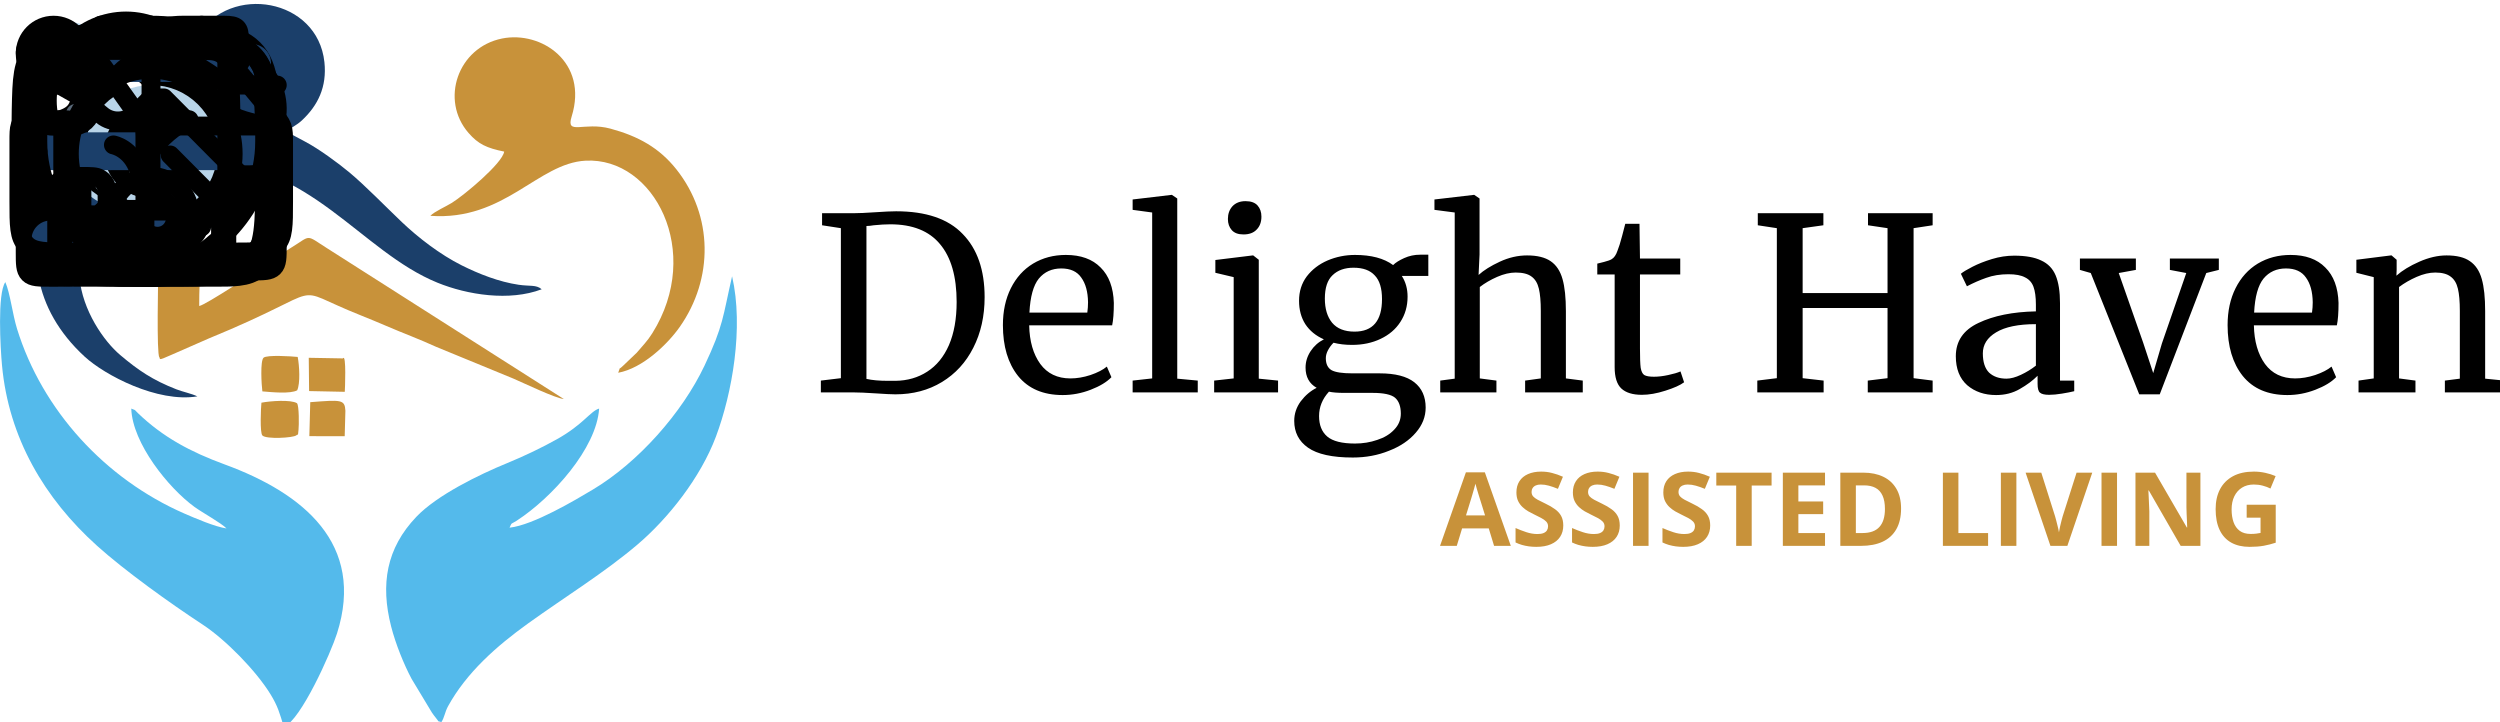
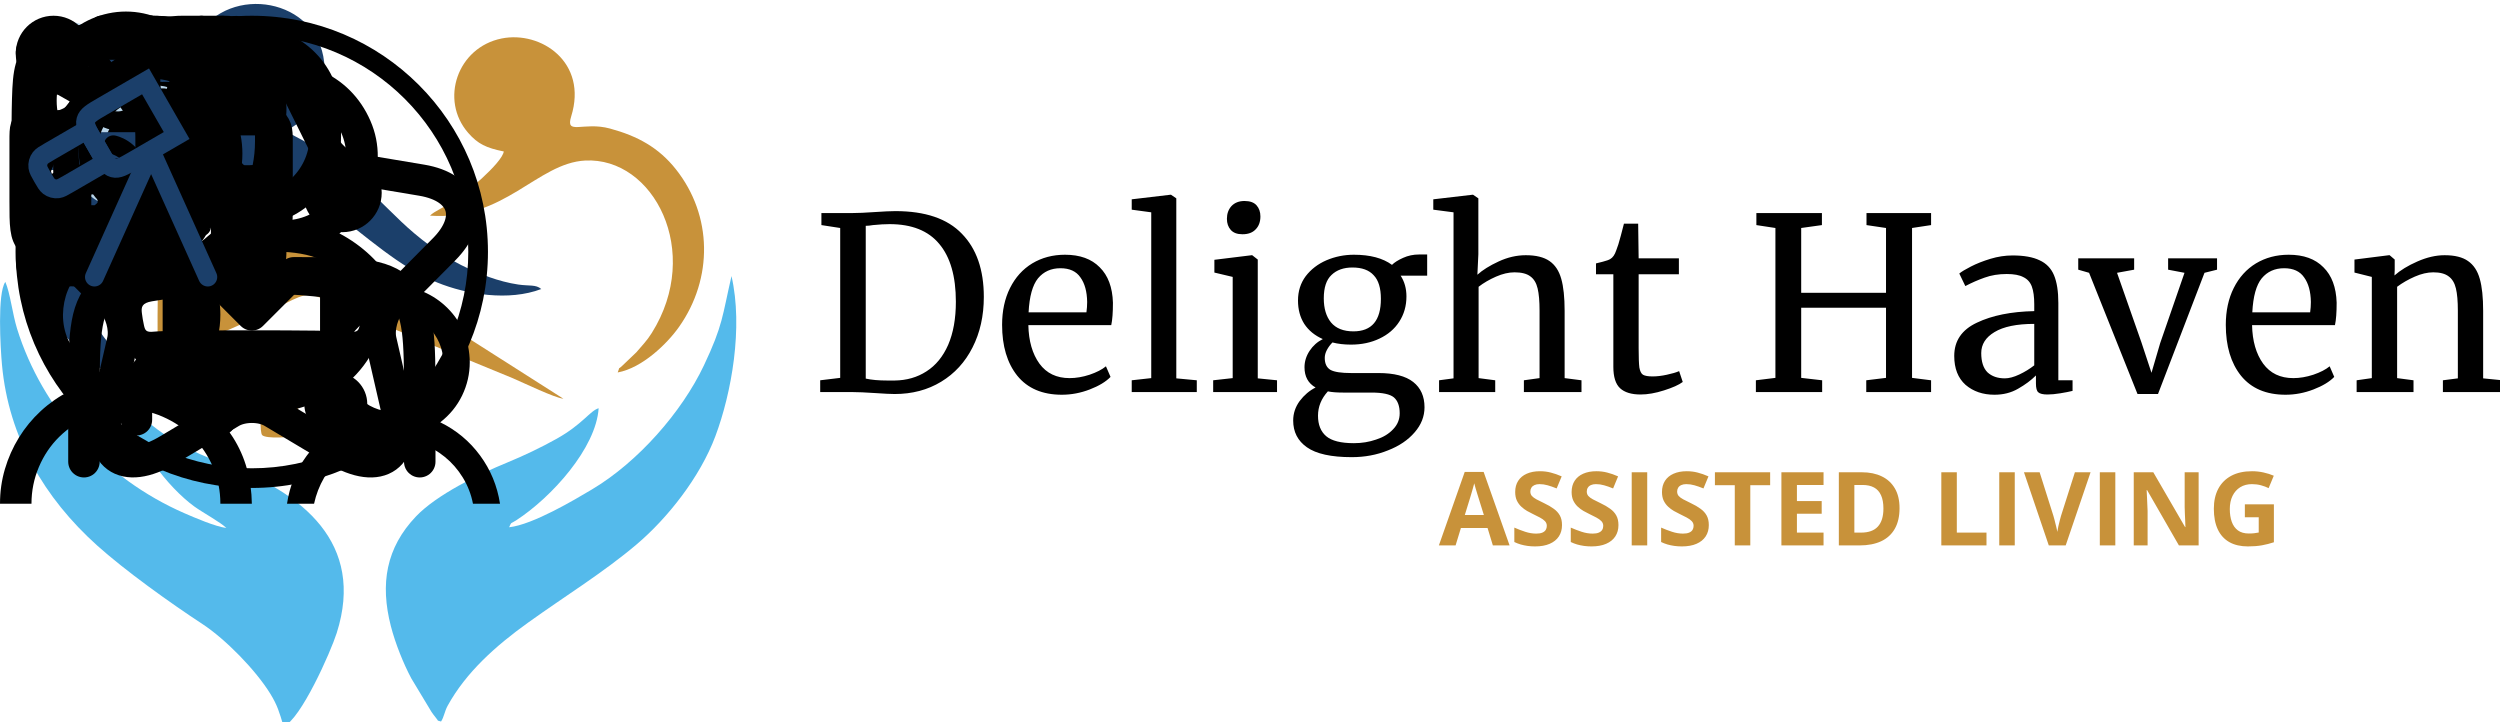
<svg xmlns="http://www.w3.org/2000/svg">
  <svg id="logo-full" width="202" height="58" viewBox="0 0 202 58" fill="none">
    <path d="M66.722 18.105L65.23 17.875V16.918H67.737C68.132 16.918 68.7 16.893 69.44 16.842C70.18 16.791 70.735 16.765 71.105 16.765C73.478 16.765 75.238 17.365 76.386 18.564C77.547 19.751 78.128 21.422 78.128 23.578C78.128 25.083 77.828 26.423 77.228 27.597C76.641 28.758 75.812 29.663 74.74 30.314C73.669 30.965 72.438 31.29 71.047 31.29C70.741 31.29 70.218 31.264 69.478 31.213C68.713 31.162 68.138 31.137 67.756 31.137H65.134V30.199L66.722 30.008V18.105ZM68.751 30.065C69.197 30.167 69.771 30.218 70.473 30.218H71.047C72.004 30.206 72.846 29.963 73.573 29.491C74.313 29.019 74.887 28.317 75.296 27.386C75.704 26.442 75.908 25.3 75.908 23.961C75.908 21.945 75.468 20.414 74.587 19.368C73.72 18.322 72.406 17.799 70.645 17.799C70.275 17.799 69.835 17.824 69.325 17.875C69.108 17.913 68.917 17.933 68.751 17.933V30.065ZM84.324 31.347C82.781 31.347 81.601 30.843 80.784 29.836C79.98 28.828 79.579 27.482 79.579 25.798C79.579 24.688 79.789 23.712 80.21 22.87C80.631 22.028 81.218 21.377 81.971 20.918C82.736 20.459 83.603 20.229 84.573 20.229C85.76 20.229 86.678 20.561 87.329 21.224C87.992 21.875 88.343 22.812 88.381 24.037C88.381 24.815 88.337 25.409 88.247 25.817H81.664C81.69 27.08 81.983 28.101 82.545 28.879C83.106 29.644 83.903 30.027 84.937 30.027C85.447 30.027 85.977 29.938 86.525 29.759C87.086 29.568 87.52 29.344 87.826 29.089L88.19 29.931C87.82 30.314 87.271 30.646 86.544 30.926C85.817 31.207 85.077 31.347 84.324 31.347ZM86.276 24.803C86.314 24.535 86.334 24.26 86.334 23.98C86.321 23.151 86.142 22.5 85.798 22.028C85.466 21.543 84.937 21.301 84.21 21.301C83.47 21.301 82.876 21.569 82.43 22.104C81.996 22.64 81.747 23.54 81.683 24.803H86.276ZM91.423 16.861L89.873 16.651V15.828L92.954 15.464H92.992L93.413 15.751V30.046L95.04 30.199V31.137H89.873V30.199L91.423 30.027V16.861ZM98.657 18.602C98.249 18.602 97.942 18.488 97.738 18.258C97.534 18.028 97.432 17.735 97.432 17.378C97.432 16.969 97.553 16.631 97.796 16.363C98.051 16.096 98.395 15.961 98.829 15.961C99.263 15.961 99.582 16.076 99.786 16.306C99.99 16.536 100.092 16.829 100.092 17.186C100.092 17.62 99.964 17.965 99.709 18.22C99.467 18.475 99.122 18.602 98.676 18.602H98.657ZM97.891 21.99L96.437 21.645V20.631L99.403 20.267H99.441L99.882 20.612V30.046L101.412 30.199V31.137H96.341V30.199L97.891 30.027V21.99ZM107.345 36.304C105.712 36.304 104.525 36.042 103.785 35.519C103.058 35.009 102.695 34.301 102.695 33.395C102.695 32.834 102.867 32.317 103.211 31.845C103.569 31.373 103.99 31.016 104.474 30.773C103.888 30.442 103.594 29.906 103.594 29.166C103.594 28.706 103.728 28.273 103.996 27.864C104.264 27.456 104.615 27.144 105.048 26.927C104.411 26.646 103.919 26.244 103.575 25.721C103.243 25.198 103.077 24.579 103.077 23.865C103.077 23.125 103.282 22.481 103.69 21.932C104.111 21.384 104.659 20.963 105.336 20.669C106.024 20.376 106.752 20.229 107.517 20.229C108.806 20.229 109.813 20.497 110.541 21.033C110.732 20.841 111.025 20.656 111.421 20.478C111.816 20.299 112.237 20.21 112.684 20.21H113.335V21.894H111.23C111.536 22.366 111.689 22.915 111.689 23.54C111.689 24.292 111.498 24.962 111.115 25.549C110.745 26.123 110.222 26.57 109.546 26.889C108.882 27.207 108.129 27.367 107.287 27.367C106.739 27.367 106.248 27.309 105.814 27.195C105.635 27.373 105.489 27.571 105.374 27.788C105.259 28.005 105.202 28.215 105.202 28.419C105.202 28.879 105.355 29.198 105.661 29.376C105.967 29.542 106.516 29.625 107.307 29.625H109.469C110.707 29.625 111.625 29.861 112.225 30.333C112.824 30.805 113.124 31.475 113.124 32.342C113.124 33.07 112.863 33.733 112.34 34.333C111.816 34.945 111.108 35.423 110.215 35.768C109.335 36.125 108.378 36.304 107.345 36.304ZM107.479 26.314C108.933 26.314 109.66 25.453 109.66 23.731C109.66 22.876 109.469 22.251 109.086 21.856C108.716 21.447 108.155 21.243 107.402 21.243C106.701 21.243 106.146 21.441 105.737 21.837C105.329 22.219 105.125 22.838 105.125 23.693C105.125 24.497 105.316 25.134 105.699 25.606C106.095 26.078 106.688 26.314 107.479 26.314ZM107.517 35.194C108.142 35.194 108.729 35.098 109.278 34.907C109.839 34.728 110.292 34.454 110.636 34.084C110.981 33.727 111.153 33.306 111.153 32.821C111.153 32.247 111 31.826 110.694 31.558C110.388 31.303 109.794 31.175 108.914 31.175H106.656C106.146 31.175 105.744 31.143 105.45 31.079C104.927 31.654 104.666 32.298 104.666 33.012C104.666 33.727 104.883 34.269 105.316 34.639C105.75 35.009 106.484 35.194 107.517 35.194ZM115.429 16.861L113.821 16.651V15.828L116.94 15.464H116.979L117.4 15.751V20.191L117.323 21.817C117.731 21.447 118.293 21.096 119.007 20.765C119.722 20.433 120.442 20.267 121.17 20.267C121.973 20.267 122.598 20.42 123.045 20.727C123.491 21.033 123.804 21.505 123.983 22.143C124.161 22.768 124.251 23.616 124.251 24.688V30.027L125.59 30.199V31.137H121.016V30.199L122.26 30.027V24.669C122.26 23.916 122.209 23.329 122.107 22.908C122.005 22.474 121.814 22.155 121.533 21.951C121.252 21.734 120.831 21.626 120.27 21.626C119.811 21.626 119.32 21.741 118.797 21.97C118.274 22.2 117.814 22.468 117.419 22.774V30.027L118.739 30.199V31.137H114.28V30.199L115.429 30.046V16.861ZM130.282 31.328C129.555 31.328 129.013 31.162 128.655 30.831C128.298 30.499 128.12 29.931 128.12 29.128V21.779H126.742V20.918C126.806 20.905 126.984 20.86 127.278 20.784C127.571 20.707 127.769 20.637 127.871 20.573C128.075 20.459 128.234 20.229 128.349 19.884C128.451 19.642 128.572 19.253 128.713 18.717C128.853 18.181 128.936 17.862 128.962 17.76H130.091L130.129 20.516H133.325V21.779H130.129V27.654C130.129 28.381 130.148 28.892 130.186 29.185C130.237 29.478 130.333 29.67 130.473 29.759C130.626 29.848 130.882 29.893 131.239 29.893C131.583 29.893 131.96 29.848 132.368 29.759C132.789 29.67 133.114 29.574 133.344 29.472L133.631 30.333C133.325 30.563 132.827 30.786 132.138 31.003C131.462 31.22 130.843 31.328 130.282 31.328ZM140.99 18.105L139.478 17.875V16.918H144.683V17.875L143.037 18.105V23.253H149.773V18.105L148.223 17.875V16.918H153.352V17.875L151.84 18.105V30.008L153.352 30.199V31.137H148.204V30.199L149.773 30.008V24.439H143.037V30.008L144.702 30.199V31.137H139.439V30.199L140.99 30.008V18.105ZM155.191 28.266C155.191 27.067 155.791 26.187 156.99 25.625C158.189 25.051 159.707 24.745 161.545 24.707V24.171C161.545 23.572 161.481 23.099 161.353 22.755C161.226 22.411 161.002 22.162 160.683 22.009C160.377 21.843 159.937 21.76 159.363 21.76C158.712 21.76 158.126 21.856 157.602 22.047C157.092 22.226 156.582 22.449 156.072 22.717L155.593 21.722C155.759 21.581 156.065 21.396 156.512 21.167C156.958 20.937 157.475 20.733 158.062 20.554C158.649 20.376 159.235 20.286 159.822 20.286C160.728 20.286 161.443 20.414 161.966 20.669C162.501 20.912 162.884 21.307 163.114 21.856C163.343 22.404 163.458 23.138 163.458 24.056V30.199H164.587V31.041C164.332 31.105 164.007 31.169 163.611 31.233C163.229 31.296 162.891 31.328 162.597 31.328C162.24 31.328 161.997 31.271 161.87 31.156C161.742 31.054 161.679 30.818 161.679 30.448V29.816C161.296 30.199 160.824 30.55 160.262 30.869C159.714 31.188 159.089 31.347 158.387 31.347C157.468 31.347 156.703 31.086 156.091 30.563C155.491 30.027 155.191 29.262 155.191 28.266ZM159.21 30.046C159.542 30.046 159.924 29.944 160.358 29.74C160.792 29.536 161.187 29.293 161.545 29.013V25.721C160.154 25.721 159.101 25.938 158.387 26.372C157.685 26.793 157.335 27.348 157.335 28.037C157.335 28.726 157.5 29.236 157.832 29.568C158.177 29.887 158.636 30.046 159.21 30.046ZM165.038 20.516H169.478V21.416L168.119 21.664L170.052 27.176L170.855 29.606L171.544 27.252L173.477 21.664L172.176 21.416V20.516H176.061V21.416L175.065 21.664L171.372 31.29H169.745L165.899 21.664L165.038 21.416V20.516ZM181.502 31.347C179.959 31.347 178.778 30.843 177.962 29.836C177.158 28.828 176.756 27.482 176.756 25.798C176.756 24.688 176.967 23.712 177.388 22.87C177.809 22.028 178.396 21.377 179.148 20.918C179.914 20.459 180.781 20.229 181.751 20.229C182.937 20.229 183.856 20.561 184.507 21.224C185.17 21.875 185.521 22.812 185.559 24.037C185.559 24.815 185.515 25.409 185.425 25.817H178.842C178.868 27.08 179.161 28.101 179.723 28.879C180.284 29.644 181.081 30.027 182.115 30.027C182.625 30.027 183.154 29.938 183.703 29.759C184.264 29.568 184.698 29.344 185.004 29.089L185.368 29.931C184.998 30.314 184.449 30.646 183.722 30.926C182.995 31.207 182.255 31.347 181.502 31.347ZM183.454 24.803C183.492 24.535 183.512 24.26 183.512 23.98C183.499 23.151 183.32 22.5 182.976 22.028C182.644 21.543 182.115 21.301 181.387 21.301C180.647 21.301 180.054 21.569 179.608 22.104C179.174 22.64 178.925 23.54 178.861 24.803H183.454ZM188.352 21.99L186.974 21.645V20.612L189.711 20.267H189.768L190.17 20.612V21.416L190.151 21.875C190.61 21.466 191.216 21.096 191.969 20.765C192.722 20.433 193.442 20.267 194.131 20.267C194.935 20.267 195.554 20.42 195.988 20.727C196.434 21.033 196.747 21.505 196.925 22.143C197.104 22.768 197.193 23.616 197.193 24.688V30.046L198.533 30.18V31.137H193.997V30.199L195.184 30.046V24.669C195.184 23.916 195.133 23.329 195.031 22.908C194.929 22.474 194.737 22.155 194.457 21.951C194.176 21.734 193.768 21.626 193.232 21.626C192.773 21.626 192.281 21.741 191.758 21.97C191.235 22.2 190.77 22.468 190.361 22.774V30.027L191.663 30.199V31.137H187.146V30.199L188.352 30.027V21.99Z" fill="currentColor" />
    <path d="M118.552 43.313L118.131 41.93H116.014L115.592 43.313H114.265L116.316 37.48H117.821L119.88 43.313H118.552ZM117.837 40.897L117.416 39.546C117.39 39.456 117.354 39.341 117.309 39.201C117.266 39.058 117.223 38.913 117.178 38.768C117.135 38.619 117.101 38.491 117.074 38.382C117.048 38.491 117.011 38.626 116.963 38.788C116.918 38.946 116.874 39.097 116.832 39.24C116.79 39.383 116.759 39.485 116.741 39.546L116.324 40.897H117.837ZM124.043 41.7C124.043 42.044 123.96 42.343 123.793 42.598C123.626 42.852 123.383 43.048 123.062 43.186C122.744 43.324 122.358 43.392 121.902 43.392C121.701 43.392 121.503 43.379 121.31 43.353C121.119 43.326 120.935 43.288 120.758 43.237C120.583 43.184 120.416 43.12 120.257 43.043V41.898C120.532 42.02 120.819 42.13 121.115 42.228C121.412 42.326 121.706 42.375 121.997 42.375C122.199 42.375 122.36 42.349 122.482 42.296C122.607 42.243 122.697 42.17 122.752 42.077C122.808 41.985 122.836 41.879 122.836 41.76C122.836 41.614 122.787 41.489 122.689 41.386C122.591 41.283 122.456 41.186 122.283 41.096C122.114 41.006 121.922 40.909 121.707 40.806C121.572 40.742 121.425 40.666 121.266 40.575C121.107 40.483 120.956 40.37 120.813 40.238C120.67 40.105 120.552 39.945 120.46 39.757C120.37 39.566 120.325 39.338 120.325 39.074C120.325 38.727 120.404 38.43 120.563 38.184C120.722 37.937 120.948 37.749 121.242 37.619C121.539 37.487 121.889 37.421 122.291 37.421C122.593 37.421 122.881 37.456 123.153 37.528C123.429 37.597 123.716 37.697 124.016 37.83L123.618 38.788C123.351 38.679 123.111 38.595 122.899 38.537C122.687 38.476 122.471 38.446 122.252 38.446C122.098 38.446 121.967 38.471 121.858 38.521C121.75 38.569 121.668 38.638 121.612 38.728C121.556 38.815 121.528 38.917 121.528 39.034C121.528 39.172 121.568 39.288 121.648 39.383C121.73 39.476 121.852 39.566 122.013 39.654C122.177 39.741 122.381 39.843 122.625 39.96C122.922 40.1 123.175 40.247 123.384 40.401C123.596 40.552 123.759 40.73 123.873 40.937C123.987 41.141 124.043 41.395 124.043 41.7ZM128.525 41.7C128.525 42.044 128.442 42.343 128.275 42.598C128.108 42.852 127.864 43.048 127.544 43.186C127.226 43.324 126.839 43.392 126.384 43.392C126.182 43.392 125.985 43.379 125.792 43.353C125.601 43.326 125.417 43.288 125.239 43.237C125.065 43.184 124.898 43.12 124.739 43.043V41.898C125.014 42.02 125.3 42.13 125.597 42.228C125.894 42.326 126.188 42.375 126.479 42.375C126.68 42.375 126.842 42.349 126.964 42.296C127.088 42.243 127.178 42.17 127.234 42.077C127.29 41.985 127.317 41.879 127.317 41.76C127.317 41.614 127.268 41.489 127.17 41.386C127.072 41.283 126.937 41.186 126.765 41.096C126.596 41.006 126.404 40.909 126.189 40.806C126.054 40.742 125.907 40.666 125.748 40.575C125.589 40.483 125.438 40.37 125.295 40.238C125.152 40.105 125.034 39.945 124.941 39.757C124.851 39.566 124.806 39.338 124.806 39.074C124.806 38.727 124.886 38.43 125.045 38.184C125.204 37.937 125.43 37.749 125.724 37.619C126.021 37.487 126.37 37.421 126.773 37.421C127.075 37.421 127.362 37.456 127.635 37.528C127.911 37.597 128.198 37.697 128.497 37.83L128.1 38.788C127.833 38.679 127.593 38.595 127.381 38.537C127.169 38.476 126.953 38.446 126.733 38.446C126.58 38.446 126.449 38.471 126.34 38.521C126.231 38.569 126.149 38.638 126.094 38.728C126.038 38.815 126.01 38.917 126.01 39.034C126.01 39.172 126.05 39.288 126.129 39.383C126.212 39.476 126.333 39.566 126.495 39.654C126.659 39.741 126.863 39.843 127.107 39.96C127.404 40.1 127.656 40.247 127.866 40.401C128.078 40.552 128.241 40.73 128.354 40.937C128.468 41.141 128.525 41.395 128.525 41.7ZM129.578 43.313V37.504H130.81V43.313H129.578ZM135.701 41.7C135.701 42.044 135.618 42.343 135.451 42.598C135.284 42.852 135.04 43.048 134.72 43.186C134.402 43.324 134.015 43.392 133.559 43.392C133.358 43.392 133.161 43.379 132.967 43.353C132.777 43.326 132.593 43.288 132.415 43.237C132.24 43.184 132.073 43.12 131.914 43.043V41.898C132.19 42.02 132.476 42.13 132.773 42.228C133.069 42.326 133.363 42.375 133.655 42.375C133.856 42.375 134.018 42.349 134.139 42.296C134.264 42.243 134.354 42.17 134.41 42.077C134.465 41.985 134.493 41.879 134.493 41.76C134.493 41.614 134.444 41.489 134.346 41.386C134.248 41.283 134.113 41.186 133.941 41.096C133.771 41.006 133.579 40.909 133.365 40.806C133.23 40.742 133.083 40.666 132.924 40.575C132.765 40.483 132.614 40.37 132.471 40.238C132.328 40.105 132.21 39.945 132.117 39.757C132.027 39.566 131.982 39.338 131.982 39.074C131.982 38.727 132.061 38.43 132.22 38.184C132.379 37.937 132.606 37.749 132.9 37.619C133.196 37.487 133.546 37.421 133.949 37.421C134.251 37.421 134.538 37.456 134.811 37.528C135.086 37.597 135.374 37.697 135.673 37.83L135.276 38.788C135.008 38.679 134.769 38.595 134.557 38.537C134.345 38.476 134.129 38.446 133.909 38.446C133.755 38.446 133.624 38.471 133.516 38.521C133.407 38.569 133.325 38.638 133.269 38.728C133.214 38.815 133.186 38.917 133.186 39.034C133.186 39.172 133.226 39.288 133.305 39.383C133.387 39.476 133.509 39.566 133.671 39.654C133.835 39.741 134.039 39.843 134.282 39.96C134.579 40.1 134.832 40.247 135.041 40.401C135.253 40.552 135.416 40.73 135.53 40.937C135.644 41.141 135.701 41.395 135.701 41.7ZM138.995 43.313H137.763V38.529H136.186V37.504H140.572V38.529H138.995V43.313ZM144.812 43.313H141.466V37.504H144.812V38.513H142.698V39.789H144.665V40.798H142.698V42.296H144.812V43.313ZM150.847 40.353C150.847 41.007 150.721 41.554 150.469 41.994C150.22 42.431 149.859 42.761 149.385 42.983C148.911 43.203 148.34 43.313 147.672 43.313H146.027V37.504H147.851C148.46 37.504 148.989 37.613 149.436 37.83C149.884 38.044 150.231 38.364 150.477 38.788C150.724 39.209 150.847 39.73 150.847 40.353ZM149.567 40.385C149.567 39.956 149.504 39.603 149.377 39.328C149.252 39.05 149.067 38.844 148.821 38.712C148.577 38.58 148.275 38.513 147.915 38.513H147.259V42.296H147.787C148.389 42.296 148.835 42.136 149.126 41.815C149.42 41.495 149.567 41.018 149.567 40.385ZM154.165 43.313V37.504H155.396V42.296H157.752V43.313H154.165ZM158.766 43.313V37.504H159.997V43.313H158.766ZM166.017 37.504L164.042 43.313H162.699L160.728 37.504H161.972L163.065 40.961C163.083 41.019 163.114 41.129 163.156 41.291C163.198 41.45 163.241 41.619 163.283 41.799C163.328 41.977 163.359 42.124 163.374 42.24C163.39 42.124 163.418 41.977 163.458 41.799C163.5 41.622 163.541 41.453 163.581 41.295C163.623 41.133 163.654 41.022 163.672 40.961L164.773 37.504H166.017ZM166.752 43.313V37.504H167.983V43.313H166.752ZM174.599 43.313H173.033L170.506 38.919H170.471C170.481 39.101 170.491 39.285 170.498 39.471C170.506 39.656 170.514 39.842 170.522 40.027C170.53 40.21 170.538 40.394 170.546 40.579V43.313H169.446V37.504H170.999L173.522 41.855H173.55C173.545 41.675 173.538 41.496 173.53 41.318C173.522 41.141 173.514 40.964 173.506 40.786C173.501 40.608 173.496 40.431 173.49 40.254V37.504H174.599V43.313ZM178.27 40.051H180.575V43.063C180.27 43.163 179.953 43.244 179.625 43.305C179.297 43.363 178.924 43.392 178.508 43.392C177.931 43.392 177.441 43.279 177.038 43.051C176.636 42.823 176.33 42.487 176.121 42.042C175.911 41.597 175.807 41.05 175.807 40.401C175.807 39.791 175.923 39.264 176.156 38.819C176.392 38.374 176.735 38.03 177.185 37.786C177.638 37.542 178.191 37.421 178.842 37.421C179.149 37.421 179.453 37.454 179.752 37.52C180.051 37.586 180.323 37.672 180.567 37.778L180.157 38.764C179.98 38.674 179.777 38.598 179.549 38.537C179.322 38.476 179.083 38.446 178.834 38.446C178.477 38.446 178.165 38.528 177.901 38.692C177.638 38.856 177.434 39.087 177.289 39.383C177.146 39.678 177.074 40.025 177.074 40.425C177.074 40.803 177.126 41.14 177.229 41.434C177.332 41.725 177.495 41.954 177.718 42.121C177.94 42.285 178.23 42.367 178.588 42.367C178.763 42.367 178.91 42.359 179.029 42.343C179.151 42.325 179.265 42.306 179.371 42.288V41.076H178.27V40.051Z" fill="#C8923A" />
    <path fill-rule="evenodd" clip-rule="evenodd" d="M22.521 57.688C23.886 57.126 26.26 51.778 26.74 50.266C29.004 43.15 24.052 39.133 17.829 36.852C15.102 35.852 12.92 34.682 10.941 32.778C10.568 32.418 10.866 32.617 10.416 32.421C10.505 35.175 13.379 38.731 15.427 40.219C16.099 40.706 17.535 41.481 17.975 41.931C17.075 41.805 15.479 41.12 14.623 40.746C8.329 37.994 3.352 32.544 1.355 26.101C0.989 24.919 0.806 23.263 0.423 22.386C-0.219 23.295 0.033 27.635 0.159 28.988C0.688 34.745 3.532 39.557 7.7 43.306C9.906 45.29 13.456 47.839 16.078 49.558C17.905 50.757 20.313 53.213 21.472 55.102C22.018 55.992 22.188 56.554 22.521 57.688V57.688Z" fill="#54BAEB" />
    <path fill-rule="evenodd" clip-rule="evenodd" d="M40.432 41.87C40.631 41.413 40.541 41.614 40.994 41.319C43.807 39.493 47.338 35.581 47.54 32.419C46.849 32.621 46.282 33.682 44.203 34.845C43.012 35.512 41.623 36.18 40.266 36.737C37.979 37.674 34.675 39.292 33.04 41.005C30.653 43.505 30.178 46.364 31.038 49.717C31.395 51.109 32.052 52.73 32.665 53.875L34.266 56.533C34.369 56.678 34.489 56.851 34.584 56.961C34.933 57.368 34.601 57.156 35.024 57.297C35.266 56.932 35.298 56.503 35.55 56.042C37.02 53.368 39.399 51.266 41.917 49.458C44.9 47.316 47.932 45.457 50.565 43.224C53.003 41.156 55.586 37.909 56.81 34.638C58.091 31.219 59.029 26.007 58.09 21.923C57.353 25.128 57.412 25.821 55.903 29.011C54.135 32.748 50.645 36.703 47.008 38.867C45.674 39.662 42.317 41.667 40.432 41.871L40.432 41.87Z" fill="#54BAEB" />
    <path fill-rule="evenodd" clip-rule="evenodd" d="M16.425 9.235C4.739 8.957 -1.622 20.639 6.725 28.305C8.314 29.765 12.498 31.975 15.659 31.451C15.207 31.231 14.521 31.096 13.998 30.893C12.103 30.156 10.957 29.369 9.535 28.167C8.235 27.069 6.535 24.623 6.306 22.009C5.828 16.555 10.667 12.856 15.948 12.825C24.582 12.774 28.587 19.94 34.716 22.433C37.084 23.396 40.412 23.929 42.983 22.953C42.552 22.577 42.041 22.727 41.157 22.596C39.598 22.367 38.006 21.741 36.631 21.053C34.921 20.197 33.176 18.851 31.878 17.614C30.553 16.352 29 14.747 27.739 13.693C26.823 12.927 25.277 11.795 24.164 11.213L23.012 10.597C22.87 10.497 22.871 10.496 22.788 10.414C23.172 10.062 23.528 9.953 23.963 9.546C25.222 8.369 25.951 6.899 25.742 4.931C25.203 -0.134 18.28 -1.314 15.693 2.807C13.688 5.999 16.317 8.941 16.427 9.235L16.425 9.235Z" fill="#1B3F6A" />
    <path fill-rule="evenodd" clip-rule="evenodd" d="M40.007 12.029C39.868 12.958 36.841 15.48 35.858 16.094C35.398 16.382 34.461 16.791 34.148 17.125C40.039 17.547 42.662 12.949 46.467 12.749C51.904 12.463 55.81 19.985 51.762 26.438C51.355 27.088 50.993 27.431 50.53 27.982L49.442 29.021C48.975 29.466 49.293 28.992 49.054 29.578C51.004 29.218 52.98 27.3 53.929 25.952C56.633 22.11 56.59 17.125 53.678 13.447C52.31 11.719 50.633 10.804 48.441 10.208C46.325 9.633 44.88 10.784 45.36 9.243C46.701 4.939 42.954 2.431 39.842 3.055C36.317 3.762 34.904 7.941 37.179 10.551C37.952 11.438 38.619 11.748 40.007 12.029Z" fill="#C8923A" />
    <path fill-rule="evenodd" clip-rule="evenodd" d="M15.807 24.281C15.79 21.627 16.137 21.31 15.066 21.253C14.813 21.24 14.435 21.265 14.166 21.266C13.618 21.269 13.108 21.248 12.563 21.319C12.551 22.065 12.415 28.098 12.645 28.347C12.752 28.462 12.438 28.683 13.585 28.163L16.575 26.853C26.674 22.714 22.534 22.605 28.637 25.027C30.007 25.571 31.257 26.138 32.657 26.688C33.405 26.983 33.929 27.223 34.608 27.521L40.715 30.032C41.63 30.425 44.047 31.595 44.741 31.664L26.012 19.735C24.177 18.574 24.756 18.645 23.08 19.667C22.541 19.995 21.865 20.47 21.36 20.831C20.594 21.38 16.302 24.21 15.808 24.281H15.807Z" fill="#C8923A" />
    <path fill-rule="evenodd" clip-rule="evenodd" d="M23.513 34.544C23.702 34.364 23.613 34.726 23.687 34.102C23.725 33.781 23.741 32.174 23.563 31.993C23.075 31.693 21.425 31.818 20.744 31.953C20.7 32.359 20.61 34.342 20.822 34.557C21.126 34.865 23.263 34.748 23.513 34.544H23.513Z" fill="#C8923A" />
    <path fill-rule="evenodd" clip-rule="evenodd" d="M20.818 31.056C21.576 31.119 23.021 31.269 23.58 30.972C23.837 30.429 23.757 29.015 23.622 28.322C23.137 28.272 21.178 28.145 20.914 28.384C20.637 28.635 20.75 30.549 20.818 31.056Z" fill="#C8923A" />
    <path fill-rule="evenodd" clip-rule="evenodd" d="M24.546 34.608L27.351 34.614L27.407 32.593C27.354 31.69 27.087 31.721 24.618 31.912L24.546 34.608V34.608Z" fill="#C8923A" />
    <path fill-rule="evenodd" clip-rule="evenodd" d="M24.528 31.031L27.358 31.09C27.371 30.951 27.495 28.01 27.212 28.439L24.499 28.39L24.527 31.031H24.528Z" fill="#C8923A" />
  </svg>
  <svg id="calendar" width="24" height="24" viewBox="0 0 24 24" fill="none">
    <path d="M16 2V6M8 2V6" stroke="currentColor" stroke-width="1.5" stroke-linecap="round" stroke-linejoin="round" />
    <path d="M13 4H11C7.229 4 5.343 4 4.172 5.172C3 6.343 3 8.229 3 12V14C3 17.771 3 19.657 4.172 20.828C5.343 22 7.229 22 11 22H13C16.771 22 18.657 22 19.828 20.828C21 19.657 21 17.771 21 14V12C21 8.229 21 6.343 19.828 5.172C18.657 4 16.771 4 13 4Z" stroke="currentColor" stroke-width="1.5" stroke-linecap="round" stroke-linejoin="round" />
    <path d="M3 10H21" stroke="currentColor" stroke-width="1.5" stroke-linecap="round" stroke-linejoin="round" />
    <path d="M11 14H16M8 14H8.009M13 18H8M16 18H15.991" stroke="currentColor" stroke-width="1.5" stroke-linecap="round" stroke-linejoin="round" />
  </svg>
  <svg id="telephone" width="24" height="24" viewBox="0 0 24 24" fill="none">
    <path d="M4.74 14.368L6.694 12.982C7.244 12.59 7.803 12.328 8.44 12.159C9.172 11.964 9.5 11.564 9.5 10.711C9.5 8.546 14.5 8.316 14.5 10.711C14.5 11.564 14.828 11.964 15.56 12.159C16.202 12.329 16.76 12.593 17.306 12.982L19.26 14.368C20.143 14.996 20.555 15.3 20.784 15.782C21 16.236 21 16.768 21 17.832C21 19.746 21 20.703 20.464 21.316C19.815 22.059 18.128 21.995 17.092 21.995H6.908C5.872 21.995 4.219 22.099 3.536 21.316C3 20.703 3 19.746 3 17.832C3 16.768 3 16.236 3.216 15.782C3.445 15.3 3.857 14.996 4.74 14.368Z" stroke="currentColor" stroke-width="1.5" />
    <path d="M14 17C14 18.105 13.105 19 12 19C10.895 19 10 18.105 10 17C10 15.895 10.895 15 12 15C13.105 15 14 15.895 14 17Z" stroke="currentColor" stroke-width="1.5" />
    <path d="M6.96 3.698C5.642 4.074 4.694 4.541 3.826 5.105C2.453 5.997 1.864 7.604 2.026 9.155C2.094 9.811 2.621 10.124 3.231 9.955C3.695 9.826 4.159 9.7 4.62 9.564C5.967 9.164 6.284 8.678 6.471 7.299L6.96 3.698ZM6.96 3.698C10.219 2.767 13.781 2.767 17.04 3.698M17.04 3.698C18.358 4.074 19.306 4.541 20.174 5.105C21.547 5.997 22.136 7.604 21.974 9.155C21.906 9.811 21.379 10.124 20.769 9.955C20.305 9.826 19.841 9.7 19.38 9.564C18.033 9.164 17.716 8.678 17.529 7.299L17.04 3.698Z" stroke="currentColor" stroke-width="1.5" stroke-linejoin="round" />
  </svg>
  <svg id="arrow-right" width="24" height="24" viewBox="0 0 24 24" fill="none">
    <path d="M14 12H4" stroke="currentColor" stroke-width="1.5" stroke-linecap="round" stroke-linejoin="round" />
    <path d="M18.586 13.603L17.619 14.364C16.054 15.597 15.271 16.214 14.635 15.933C14 15.652 14 14.688 14 12.761V11.239C14 9.312 14 8.349 14.635 8.067C15.271 7.786 16.054 8.403 17.619 9.636L18.586 10.397C19.529 11.14 20 11.511 20 12C20 12.489 19.529 12.86 18.586 13.603Z" stroke="currentColor" stroke-width="1.5" stroke-linecap="round" stroke-linejoin="round" />
  </svg>
  <svg id="caret" width="24" height="24" viewBox="0 0 24 24" fill="none">
    <path d="M18 9C18 9 13.581 15 12 15C10.419 15 6 9 6 9" stroke="#5A6A7A" stroke-width="1.5" stroke-linecap="round" stroke-linejoin="round" />
  </svg>
  <svg id="call" width="20" height="20" viewBox="0 0 20 20" fill="none">
    <path d="M7.632 4.76L7.297 4.005C7.077 3.512 6.967 3.265 6.803 3.076C6.598 2.839 6.33 2.665 6.03 2.573C5.791 2.5 5.521 2.5 4.98 2.5C4.19 2.5 3.795 2.5 3.463 2.652C3.073 2.831 2.72 3.219 2.579 3.626C2.46 3.97 2.494 4.325 2.562 5.033C3.29 12.575 7.425 16.71 14.967 17.438C15.676 17.506 16.03 17.54 16.375 17.421C16.781 17.28 17.169 16.928 17.348 16.537C17.5 16.205 17.5 15.81 17.5 15.02C17.5 14.48 17.5 14.21 17.427 13.97C17.335 13.671 17.161 13.402 16.924 13.197C16.735 13.033 16.489 12.923 15.995 12.704L15.24 12.368C14.706 12.13 14.438 12.012 14.166 11.986C13.906 11.961 13.645 11.998 13.401 12.092C13.147 12.191 12.922 12.379 12.473 12.753C12.025 13.126 11.802 13.312 11.528 13.412C11.286 13.501 10.966 13.534 10.71 13.496C10.423 13.454 10.202 13.336 9.761 13.1C8.39 12.367 7.633 11.611 6.9 10.239C6.665 9.798 6.547 9.578 6.504 9.29C6.467 9.035 6.499 8.714 6.588 8.472C6.688 8.199 6.874 7.975 7.247 7.527C7.622 7.078 7.809 6.853 7.908 6.599C8.003 6.356 8.039 6.094 8.014 5.834C7.989 5.562 7.87 5.295 7.632 4.76Z" stroke="#B8D4E8" stroke-width="1.5" stroke-linecap="round" />
  </svg>
  <svg id="envelope" width="20" height="20" viewBox="0 0 20 20" fill="none">
    <path d="M1.667 5L7.428 8.264C9.551 9.467 10.449 9.467 12.573 8.264L18.333 5" stroke="currentColor" stroke-width="1.5" stroke-linejoin="round" />
    <path d="M1.68 11.229C1.734 13.784 1.762 15.061 2.704 16.008C3.647 16.954 4.959 16.987 7.582 17.053C9.2 17.093 10.801 17.093 12.418 17.053C15.041 16.987 16.353 16.954 17.296 16.008C18.239 15.061 18.266 13.784 18.32 11.229C18.338 10.408 18.338 9.592 18.32 8.77C18.266 6.216 18.239 4.938 17.296 3.992C16.353 3.046 15.041 3.013 12.418 2.947C10.801 2.906 9.2 2.906 7.582 2.947C4.959 3.013 3.647 3.046 2.704 3.992C1.762 4.938 1.734 6.216 1.68 8.77C1.662 9.592 1.662 10.408 1.68 11.229Z" stroke="currentColor" stroke-width="1.5" stroke-linejoin="round" />
  </svg>
  <svg id="location" width="20" height="20" viewBox="0 0 20 20" fill="none">
    <path d="M15 15C16.037 15.354 16.667 15.818 16.667 16.327C16.667 17.435 13.682 18.333 10 18.333C6.318 18.333 3.333 17.435 3.333 16.327C3.333 15.818 3.963 15.354 5 15" stroke="currentColor" stroke-width="1.5" stroke-linecap="round" />
    <path d="M12.5 7.917C12.5 9.297 11.381 10.416 10 10.416C8.619 10.416 7.5 9.297 7.5 7.917C7.5 6.536 8.619 5.417 10 5.417C11.381 5.417 12.5 6.536 12.5 7.917Z" stroke="currentColor" stroke-width="1.5" />
    <path d="M10 1.667C13.382 1.667 16.25 4.523 16.25 7.989C16.25 11.51 13.336 13.981 10.644 15.661C10.448 15.774 10.226 15.833 10 15.833C9.774 15.833 9.552 15.774 9.356 15.661C6.669 13.964 3.75 11.522 3.75 7.989C3.75 4.523 6.618 1.667 10 1.667Z" stroke="currentColor" stroke-width="1.5" />
  </svg>
  <svg id="facebook" width="24" height="24" viewBox="0 0 24 24" fill="none">
    <path fill-rule="evenodd" clip-rule="evenodd" d="M6.182 10.333C5.204 10.333 5 10.525 5 11.444V13.111C5 14.03 5.204 14.222 6.182 14.222H8.545V20.889C8.545 21.808 8.75 22 9.727 22H12.091C13.069 22 13.273 21.808 13.273 20.889V14.222H15.927C16.668 14.222 16.859 14.087 17.063 13.416L17.57 11.75C17.919 10.601 17.703 10.333 16.433 10.333H13.273V7.556C13.273 6.942 13.802 6.444 14.454 6.444H17.818C18.796 6.444 19 6.253 19 5.333V3.111C19 2.192 18.796 2 17.818 2H14.454C11.191 2 8.545 4.487 8.545 7.556V10.333H6.182Z" stroke="currentColor" stroke-width="1.5" stroke-linejoin="round" />
  </svg>
  <svg id="linkedin" width="24" height="24" viewBox="0 0 24 24" fill="none">
    <path d="M4.5 9.5H4C3.057 9.5 2.586 9.5 2.293 9.793C2 10.086 2 10.557 2 11.5V20C2 20.943 2 21.414 2.293 21.707C2.586 22 3.057 22 4 22H4.5C5.443 22 5.914 22 6.207 21.707C6.5 21.414 6.5 20.943 6.5 20V11.5C6.5 10.557 6.5 10.086 6.207 9.793C5.914 9.5 5.443 9.5 4.5 9.5Z" stroke="currentColor" stroke-width="1.5" />
    <path d="M6.5 4.25C6.5 5.493 5.493 6.5 4.25 6.5C3.007 6.5 2 5.493 2 4.25C2 3.007 3.007 2 4.25 2C5.493 2 6.5 3.007 6.5 4.25Z" stroke="currentColor" stroke-width="1.5" />
    <path d="M12.326 9.5H11.5C10.557 9.5 10.086 9.5 9.793 9.793C9.5 10.086 9.5 10.557 9.5 11.5V20C9.5 20.943 9.5 21.414 9.793 21.707C10.086 22 10.557 22 11.5 22H12C12.943 22 13.414 22 13.707 21.707C14 21.414 14 20.943 14 20L14 16.5C14 14.843 14.528 13.5 16.088 13.5C16.868 13.5 17.5 14.172 17.5 15V19.5C17.5 20.443 17.5 20.914 17.793 21.207C18.086 21.5 18.557 21.5 19.5 21.5H19.999C20.941 21.5 21.413 21.5 21.706 21.207C21.998 20.915 21.998 20.443 21.999 19.501L22 14C22 11.515 19.636 9.5 17.297 9.5C15.965 9.5 14.777 10.153 14 11.174C14 10.544 14 10.229 13.863 9.995C13.777 9.847 13.653 9.724 13.505 9.637C13.271 9.5 12.956 9.5 12.326 9.5Z" stroke="currentColor" stroke-width="1.5" stroke-linejoin="round" />
  </svg>
  <svg id="instagram" width="24" height="24" viewBox="0 0 24 24" fill="none">
    <path d="M2.5 12C2.5 7.522 2.5 5.282 3.891 3.891C5.282 2.5 7.522 2.5 12 2.5C16.478 2.5 18.718 2.5 20.109 3.891C21.5 5.282 21.5 7.522 21.5 12C21.5 16.478 21.5 18.718 20.109 20.109C18.718 21.5 16.478 21.5 12 21.5C7.522 21.5 5.282 21.5 3.891 20.109C2.5 18.718 2.5 16.478 2.5 12Z" stroke="currentColor" stroke-width="1.5" stroke-linejoin="round" />
    <path d="M16.5 12C16.5 14.485 14.485 16.5 12 16.5C9.515 16.5 7.5 14.485 7.5 12C7.5 9.515 9.515 7.5 12 7.5C14.485 7.5 16.5 9.515 16.5 12Z" stroke="#B8D4E8" stroke-width="1.5" />
    <path d="M17.508 6.5H17.499" stroke="#B8D4E8" stroke-width="2" stroke-linecap="round" stroke-linejoin="round" />
  </svg>
  <svg id="hamburger-menu" width="24" height="24" viewBox="0 0 24 24" fill="none">
    <path d="M10 5H20" stroke="#1B3F6A" stroke-width="3" stroke-linecap="round" stroke-linejoin="round" />
    <path d="M4 12H20" stroke="#1B3F6A" stroke-width="3" stroke-linecap="round" stroke-linejoin="round" />
    <path d="M4 19H14" stroke="#1B3F6A" stroke-width="3" stroke-linecap="round" stroke-linejoin="round" />
  </svg>
  <svg id="agreement" width="24" height="24" viewBox="0 0 24 24" fill="none">
    <path d="M22 6.75H19.211C18.61 6.75 18.309 6.75 18.026 6.664C17.743 6.578 17.492 6.412 16.992 6.078C16.242 5.578 15.386 5.007 14.961 4.879C14.536 4.75 14.085 4.75 13.183 4.75C11.957 4.75 11.167 4.75 10.615 4.978C10.064 5.207 9.631 5.64 8.763 6.507L8 7.27C7.805 7.466 7.707 7.564 7.647 7.66C7.423 8.018 7.448 8.477 7.709 8.809C7.779 8.898 7.887 8.985 8.102 9.158C8.898 9.798 10.045 9.734 10.766 9.009L12 7.768H13L19 13.804C19.552 14.359 19.552 15.26 19 15.816C18.448 16.371 17.552 16.371 17 15.816L16.5 15.312M16.5 15.312L13.5 12.295M16.5 15.312C17.052 15.868 17.052 16.769 16.5 17.324C15.948 17.88 15.052 17.88 14.5 17.324L13.5 16.319M13.5 16.319C14.052 16.874 14.052 17.775 13.5 18.33C12.948 18.886 12.052 18.886 11.5 18.33L10 16.821M13.5 16.319L11.5 14.319M10 16.821L9.5 16.319M10 16.821C10.552 17.377 10.552 18.278 10 18.833C9.448 19.389 8.552 19.389 8 18.833L5.176 15.951C4.596 15.359 4.306 15.062 3.934 14.906C3.563 14.75 3.148 14.75 2.319 14.75H2" stroke="currentColor" stroke-width="1.5" stroke-linecap="round" stroke-linejoin="round" />
    <path d="M22 14.75H19.5" stroke="currentColor" stroke-width="1.5" stroke-linecap="round" />
    <path d="M8.5 6.75H2" stroke="currentColor" stroke-width="1.5" stroke-linecap="round" />
  </svg>
  <svg id="home" width="24" height="24" viewBox="0 0 24 24" fill="none">
    <path d="M8.941 6.349L10.755 8.901C11.124 9.421 11.309 9.681 11.405 9.98C11.5 10.279 11.5 10.599 11.5 11.238V20H5.5C3.614 20 2.672 20 2.086 19.411C1.5 18.823 1.5 17.875 1.5 15.98V11.238C1.5 10.599 1.5 10.279 1.595 9.98C1.691 9.681 1.876 9.421 2.245 8.901L4.059 6.349C5.172 4.783 5.728 4 6.5 4C7.272 4 7.828 4.783 8.941 6.349Z" stroke="currentColor" stroke-width="1.5" stroke-linecap="round" stroke-linejoin="round" />
    <path d="M8.5 20V16C8.5 15.252 8.5 14.879 8.339 14.6C8.234 14.418 8.082 14.266 7.9 14.161C7.622 14 7.248 14 6.5 14C5.752 14 5.378 14 5.1 14.161C4.918 14.266 4.766 14.418 4.661 14.6C4.5 14.879 4.5 15.252 4.5 16V20" stroke="currentColor" stroke-width="1.5" stroke-linecap="round" stroke-linejoin="round" />
    <path d="M8.5 20H18.5C20.386 20 21.328 20 21.914 19.414C22.5 18.828 22.5 17.886 22.5 16V11.448C22.5 10.732 22.5 10.373 22.381 10.043C22.261 9.713 22.032 9.438 21.573 8.887L18.699 5.439C18.11 4.732 17.815 4.378 17.412 4.189C17.008 4 16.548 4 15.627 4H6.5" stroke="currentColor" stroke-width="1.5" stroke-linecap="round" stroke-linejoin="round" />
    <path d="M22 10H11.5" stroke="currentColor" stroke-width="1.5" stroke-linecap="round" stroke-linejoin="round" />
  </svg>
  <svg id="security-check" width="24" height="24" viewBox="0 0 24 24" fill="none">
    <path d="M18.709 3.495C16.817 2.554 14.501 2 12 2C9.499 2 7.184 2.554 5.291 3.495C4.363 3.957 3.899 4.188 3.45 4.914C3 5.64 3 6.342 3 7.748V11.237C3 16.921 7.542 20.08 10.173 21.434C10.907 21.811 11.274 22 12 22C12.726 22 13.093 21.811 13.827 21.434C16.458 20.08 21 16.921 21 11.237V7.748C21 6.342 21 5.64 20.55 4.914C20.101 4.188 19.637 3.957 18.709 3.495Z" stroke="currentColor" stroke-width="1.5" stroke-linecap="round" stroke-linejoin="round" />
    <path d="M9 11.5C9 11.5 10.408 11.752 11 13.5C11 13.5 12.5 10.5 15 9.5" stroke="currentColor" stroke-width="1.5" stroke-linecap="round" stroke-linejoin="round" />
  </svg>
  <svg id="idea" width="24" height="24" viewBox="0 0 24 24" fill="none">
    <path d="M6.089 14.999C5.711 14.149 5.5 13.202 5.5 12.205C5.5 8.502 8.41 5.499 12 5.499C15.59 5.499 18.5 8.502 18.5 12.205C18.5 13.202 18.289 14.149 17.911 14.999" stroke="currentColor" stroke-width="1.5" stroke-linecap="round" />
    <path d="M12 1.999V2.999" stroke="currentColor" stroke-width="1.5" stroke-linecap="round" stroke-linejoin="round" />
    <path d="M22 11.999H21" stroke="currentColor" stroke-width="1.5" stroke-linecap="round" stroke-linejoin="round" />
    <path d="M3 11.999H2" stroke="currentColor" stroke-width="1.5" stroke-linecap="round" stroke-linejoin="round" />
    <path d="M19.07 4.928L18.363 5.635" stroke="currentColor" stroke-width="1.5" stroke-linecap="round" stroke-linejoin="round" />
    <path d="M5.637 5.636L4.93 4.929" stroke="currentColor" stroke-width="1.5" stroke-linecap="round" stroke-linejoin="round" />
    <path d="M14.517 19.306C15.527 18.979 15.933 18.054 16.047 17.124C16.081 16.846 15.852 16.616 15.572 16.616L8.477 16.616C8.187 16.616 7.955 16.861 7.989 17.149C8.101 18.077 8.383 18.756 9.453 19.306M14.517 19.306C14.517 19.306 9.63 19.306 9.453 19.306M14.517 19.306C14.396 21.251 13.834 22.021 12.007 21.999C10.053 22.035 9.603 21.083 9.453 19.306" stroke="currentColor" stroke-width="1.5" stroke-linecap="round" stroke-linejoin="round" />
  </svg>
  <svg id="kitchen-utensils" width="24" height="24" viewBox="0 0 24 24" fill="none">
    <path d="M11.983 14V3M11.983 14C10.325 14 8.98 15.435 8.98 16.625C8.98 18.375 10.325 21 11.983 21C13.642 21 14.986 18.375 14.986 16.625C14.986 15.435 13.642 14 11.983 14Z" stroke="currentColor" stroke-width="1.5" stroke-linecap="round" />
    <path d="M4.979 10.029V21M3.686 3.13L2.904 3.208C2.332 3.265 1.926 3.789 2.014 4.356L2.683 8.671C2.796 9.403 3.426 10.011 4.167 10.011H5.79C6.531 10.011 7.161 9.403 7.274 8.671L7.943 4.356C8.031 3.789 7.625 3.265 7.053 3.208L6.273 3.13C5.413 3.044 4.547 3.044 3.686 3.13Z" stroke="currentColor" stroke-width="1.5" stroke-linecap="round" />
    <path d="M17.996 13.819V3.026C19.155 3.346 21.082 4.553 21.401 7.529L21.974 12.043C22.074 12.835 21.873 13.627 21.085 13.762C20.424 13.876 19.423 13.913 17.996 13.819ZM17.996 13.819V21" stroke="currentColor" stroke-width="1.5" stroke-linecap="round" stroke-linejoin="round" />
  </svg>
+   <svg id="people" width="40" height="40" viewBox="0 0 40 40" fill="none">
+     <path d="M34.961 33.536C36.237 34.161 37.292 35.04 38.125 36.172C38.958 37.305 39.486 38.581 39.707 40.001H37.559C37.415 39.258 37.148 38.568 36.758 37.93C36.367 37.292 35.892 36.745 35.332 36.29C34.772 35.834 34.141 35.469 33.438 35.196C32.734 34.922 32.005 34.792 31.25 34.805C30.482 34.805 29.753 34.935 29.062 35.196C28.372 35.456 27.741 35.814 27.168 36.27C26.595 36.726 26.12 37.279 25.742 37.93C25.365 38.581 25.098 39.271 24.941 40.001H22.793C23.001 38.594 23.522 37.325 24.355 36.192C25.189 35.059 26.25 34.174 27.539 33.536C26.797 32.95 26.224 32.24 25.82 31.407C25.417 30.573 25.208 29.688 25.195 28.751C25.195 28.165 25.273 27.598 25.43 27.051C25.586 26.505 25.82 25.99 26.133 25.508C26.445 25.027 26.816 24.597 27.246 24.219C27.676 23.842 28.158 23.523 28.691 23.262C28.34 22.755 27.936 22.305 27.48 21.915C27.025 21.524 26.53 21.179 25.996 20.88C25.462 20.58 24.902 20.365 24.316 20.235C23.73 20.105 23.125 20.027 22.5 20.001C21.458 20.001 20.462 20.202 19.512 20.606C18.561 21.01 17.734 21.602 17.031 22.383C17.344 23.23 17.5 24.102 17.5 25.001C17.5 26.198 17.233 27.325 16.699 28.38C16.165 29.434 15.417 30.32 14.453 31.036C15.3 31.465 16.061 31.993 16.738 32.618C17.415 33.243 18.001 33.946 18.496 34.727C18.991 35.508 19.362 36.342 19.609 37.227C19.857 38.113 19.987 39.037 20 40.001H17.5C17.5 38.972 17.305 38.002 16.914 37.09C16.523 36.179 15.99 35.385 15.312 34.708C14.635 34.031 13.835 33.49 12.91 33.087C11.986 32.683 11.016 32.488 10 32.501C8.958 32.501 7.988 32.696 7.09 33.087C6.191 33.477 5.397 34.011 4.707 34.688C4.017 35.365 3.477 36.166 3.086 37.09C2.695 38.015 2.5 38.985 2.5 40.001H0C0 39.05 0.13 38.132 0.391 37.247C0.651 36.361 1.022 35.528 1.504 34.747C1.986 33.965 2.565 33.262 3.242 32.637C3.919 32.012 4.688 31.479 5.547 31.036C4.583 30.32 3.835 29.434 3.301 28.38C2.767 27.325 2.5 26.198 2.5 25.001C2.5 23.972 2.695 23.002 3.086 22.09C3.477 21.179 4.01 20.385 4.688 19.708C5.365 19.031 6.159 18.49 7.07 18.087C7.982 17.683 8.958 17.488 10 17.501C11.107 17.501 12.155 17.735 13.145 18.204C14.134 18.672 14.993 19.323 15.723 20.157C16.061 19.831 16.426 19.538 16.816 19.278C17.207 19.017 17.617 18.77 18.047 18.536C17.083 17.82 16.335 16.934 15.801 15.88C15.267 14.825 15 13.698 15 12.501C15 11.472 15.195 10.502 15.586 9.59C15.977 8.679 16.51 7.885 17.188 7.208C17.865 6.531 18.659 5.99 19.57 5.587C20.482 5.183 21.458 4.988 22.5 5.001C23.529 5.001 24.499 5.196 25.41 5.587C26.322 5.977 27.116 6.511 27.793 7.188C28.47 7.865 29.01 8.666 29.414 9.59C29.818 10.515 30.013 11.485 30 12.501C30 13.698 29.733 14.825 29.199 15.88C28.665 16.934 27.917 17.82 26.953 18.536C27.865 19.017 28.685 19.604 29.414 20.294C30.143 20.984 30.762 21.785 31.27 22.696C32.103 22.696 32.884 22.852 33.613 23.165C34.342 23.477 34.987 23.913 35.547 24.473C36.107 25.033 36.536 25.671 36.836 26.387C37.135 27.104 37.292 27.891 37.305 28.751C37.305 29.688 37.103 30.573 36.699 31.407C36.296 32.24 35.716 32.95 34.961 33.536ZM10 30.001C10.69 30.001 11.335 29.87 11.934 29.61C12.533 29.35 13.066 28.991 13.535 28.536C14.004 28.08 14.362 27.553 14.609 26.954C14.857 26.355 14.987 25.704 15 25.001C15 24.311 14.87 23.666 14.609 23.067C14.349 22.468 13.991 21.934 13.535 21.465C13.079 20.997 12.552 20.639 11.953 20.391C11.354 20.144 10.703 20.014 10 20.001C9.31 20.001 8.665 20.131 8.066 20.391C7.467 20.652 6.934 21.01 6.465 21.465C5.996 21.921 5.638 22.448 5.391 23.047C5.143 23.646 5.013 24.297 5 25.001C5 25.691 5.13 26.335 5.391 26.934C5.651 27.533 6.009 28.067 6.465 28.536C6.921 29.005 7.448 29.363 8.047 29.61C8.646 29.857 9.297 29.988 10 30.001ZM17.5 12.501C17.5 13.191 17.63 13.835 17.891 14.434C18.151 15.033 18.509 15.567 18.965 16.036C19.421 16.505 19.948 16.863 20.547 17.11C21.146 17.357 21.797 17.488 22.5 17.501C23.19 17.501 23.835 17.37 24.434 17.11C25.033 16.85 25.566 16.491 26.035 16.036C26.504 15.58 26.862 15.053 27.109 14.454C27.357 13.855 27.487 13.204 27.5 12.501C27.5 11.81 27.37 11.166 27.109 10.567C26.849 9.968 26.491 9.434 26.035 8.965C25.579 8.497 25.052 8.139 24.453 7.891C23.854 7.644 23.203 7.514 22.5 7.501C21.81 7.501 21.165 7.631 20.566 7.891C19.967 8.152 19.434 8.51 18.965 8.965C18.496 9.421 18.138 9.949 17.891 10.547C17.643 11.146 17.513 11.797 17.5 12.501ZM31.25 24.805C30.703 24.805 30.195 24.91 29.727 25.118C29.258 25.326 28.841 25.606 28.477 25.958C28.112 26.309 27.826 26.726 27.617 27.208C27.409 27.689 27.305 28.204 27.305 28.751C27.305 29.297 27.409 29.805 27.617 30.274C27.826 30.743 28.105 31.16 28.457 31.524C28.809 31.889 29.225 32.175 29.707 32.383C30.189 32.592 30.703 32.696 31.25 32.696C31.797 32.696 32.305 32.592 32.773 32.383C33.242 32.175 33.659 31.895 34.023 31.544C34.388 31.192 34.675 30.775 34.883 30.294C35.091 29.812 35.195 29.297 35.195 28.751C35.195 28.204 35.091 27.696 34.883 27.227C34.675 26.758 34.395 26.342 34.043 25.977C33.691 25.613 33.275 25.326 32.793 25.118C32.311 24.91 31.797 24.805 31.25 24.805Z" fill="currentColor" />
+   </svg>
+   <svg id="smiley" width="40" height="40" viewBox="0 0 40 40" fill="none">
+     <path d="M20 1.25C9.645 1.25 1.25 9.645 1.25 20C1.25 30.355 9.645 38.75 20 38.75C30.355 38.75 38.75 30.355 38.75 20C38.75 9.645 30.355 1.25 20 1.25ZM20 37.188C10.523 37.188 2.812 29.477 2.812 20C2.812 10.523 10.523 2.812 20 2.812C29.477 2.812 37.188 10.523 37.188 20C37.188 29.477 29.477 37.188 20 37.188Z" fill="currentColor" />
+     <path d="M12.812 18.438C14.538 18.438 15.938 17.038 15.938 15.312C15.938 13.587 14.538 12.188 12.812 12.188C11.087 12.188 9.688 13.587 9.688 15.312C9.688 17.038 11.087 18.438 12.812 18.438Z" fill="currentColor" />
+     <path d="M27.188 18.438C28.913 18.438 30.312 17.038 30.312 15.312C30.312 13.587 28.913 12.188 27.188 12.188C25.462 12.188 24.062 13.587 24.062 15.312C24.062 17.038 25.462 18.438 27.188 18.438Z" fill="currentColor" />
+     <path d="M29.487 22.489C27.322 22.076 24.123 21.65 20 21.65C15.878 21.65 12.678 22.076 10.514 22.489C9.671 22.651 9.375 23.279 9.375 23.781C9.375 28.326 12.882 32.901 19.999 32.901C27.117 32.901 30.626 28.326 30.626 23.781C30.626 23.279 30.329 22.651 29.487 22.489ZM28.734 24.856C28.701 25.133 28.648 25.466 28.569 25.827C28.479 26.227 28.405 26.412 27.777 26.337C26.577 26.194 13.422 26.194 12.223 26.337C11.595 26.411 11.52 26.226 11.431 25.827C11.36 25.506 11.305 25.182 11.266 24.856C11.209 24.392 11.259 24.063 12.068 23.928C13.439 23.698 16.341 23.294 19.999 23.294C23.657 23.294 26.559 23.698 27.931 23.928C28.741 24.063 28.79 24.391 28.734 24.856Z" fill="currentColor" />
+   </svg>
+   <svg id="star" width="40" height="40" viewBox="0 0 40 40" fill="none">
+     <path d="M22.88 5.74L25.812 11.655C26.212 12.478 27.279 13.268 28.179 13.419L33.495 14.31C36.895 14.881 37.695 17.368 35.245 19.821L31.112 23.988C30.412 24.694 30.029 26.055 30.245 27.029L31.429 32.188C32.362 36.27 30.212 37.85 26.629 35.716L21.646 32.742C20.747 32.204 19.263 32.204 18.347 32.742L13.364 35.716C9.798 37.85 7.631 36.254 8.564 32.188L9.748 27.029C9.964 26.055 9.581 24.694 8.881 23.988L4.748 19.821C2.315 17.368 3.098 14.881 6.498 14.31L11.814 13.419C12.697 13.268 13.764 12.478 14.164 11.655L17.097 5.74C18.697 2.531 21.296 2.531 22.88 5.74Z" stroke="currentColor" stroke-width="2.5" stroke-linecap="round" stroke-linejoin="round" />
+   </svg>
+   <svg id="doctor" width="40" height="40" viewBox="0 0 40 40" fill="none">
+     <path d="M33.333 36.666V31.666C33.333 26.953 33.333 24.595 31.868 23.131C30.405 21.666 28.047 21.666 23.333 21.666L20 25L16.666 21.666C11.953 21.666 9.595 21.666 8.132 23.131C6.667 24.595 6.667 26.953 6.667 31.666V36.666M26.666 21.666V30.833" stroke="currentColor" stroke-width="2.5" stroke-linecap="round" stroke-linejoin="round" />
+     <path d="M14.166 21.666V28.333M14.166 28.333C15.05 28.333 15.898 28.684 16.523 29.309C17.148 29.935 17.5 30.782 17.5 31.666V33.333M14.166 28.333C13.282 28.333 12.434 28.684 11.809 29.309C11.184 29.935 10.833 30.782 10.833 31.666V33.333M25.833 10.833V9.166C25.833 8.4 25.682 7.642 25.389 6.934C25.096 6.226 24.666 5.583 24.125 5.042C23.583 4.5 22.94 4.07 22.232 3.777C21.524 3.484 20.766 3.333 20 3.333C19.234 3.333 18.475 3.484 17.767 3.777C17.06 4.07 16.417 4.5 15.875 5.042C15.333 5.583 14.903 6.226 14.61 6.934C14.317 7.642 14.166 8.4 14.166 9.166V10.833C14.166 11.599 14.317 12.358 14.61 13.065C14.903 13.773 15.333 14.416 15.875 14.958C16.417 15.5 17.06 15.929 17.767 16.222C18.475 16.516 19.234 16.666 20 16.666C20.766 16.666 21.524 16.516 22.232 16.222C22.94 15.929 23.583 15.5 24.125 14.958C24.666 14.416 25.096 13.773 25.389 13.065C25.682 12.358 25.833 11.599 25.833 10.833Z" stroke="currentColor" stroke-width="2.5" stroke-linecap="round" stroke-linejoin="round" />
+     <path d="M27.916 32.083C27.916 32.415 27.785 32.733 27.55 32.967C27.316 33.201 26.998 33.333 26.666 33.333C26.335 33.333 26.017 33.201 25.783 32.967C25.548 32.733 25.416 32.415 25.416 32.083C25.416 31.752 25.548 31.434 25.783 31.199C26.017 30.965 26.335 30.833 26.666 30.833C26.998 30.833 27.316 30.965 27.55 31.199C27.785 31.434 27.916 31.752 27.916 32.083Z" stroke="currentColor" stroke-width="2.5" />
+   </svg>
+   <svg id="target" width="24" height="24" viewBox="0 0 24 24" fill="none">
+     <path d="M17 12C17 14.761 14.761 17 12 17C9.239 17 7 14.761 7 12C7 9.239 9.239 7 12 7" stroke="currentColor" stroke-width="1.5" stroke-linecap="round" />
+     <path d="M14 2.2C13.354 2.069 12.685 2 12 2C6.477 2 2 6.477 2 12C2 17.523 6.477 22 12 22C17.523 22 22 17.523 22 12C22 11.315 21.931 10.646 21.8 10" stroke="currentColor" stroke-width="1.5" stroke-linecap="round" />
+     <path d="M12.03 11.963L16.583 7.41M19.74 4.345L19.187 2.357C19.085 2.03 18.691 1.9 18.426 2.117C16.99 3.29 15.425 4.871 16.703 7.364C19.277 8.565 20.747 6.946 21.873 5.585C22.098 5.315 21.962 4.908 21.625 4.81L19.74 4.345Z" stroke="currentColor" stroke-width="1.5" stroke-linecap="round" stroke-linejoin="round" />
+   </svg>
+   <svg id="telescope" width="24" height="24" viewBox="0 0 24 24" fill="none">
+     <path d="M16.2 2.621C17.006 2.153 17.41 1.919 17.805 2.025C18.201 2.132 18.434 2.537 18.899 3.348L20.382 5.929C20.848 6.739 21.081 7.145 20.975 7.542C20.869 7.94 20.465 8.174 19.658 8.642L16.235 10.628C15.428 11.096 15.025 11.331 14.629 11.224C14.234 11.117 14.001 10.712 13.535 9.901L12.053 7.321C11.587 6.51 11.354 6.104 11.46 5.707C11.566 5.31 11.969 5.076 12.776 4.607L16.2 2.621Z" stroke="currentColor" stroke-width="1.5" />
+     <path d="M11.558 6.461L14.029 10.761L10.606 12.748C9.799 13.216 9.395 13.45 9 13.343C8.605 13.237 8.372 12.831 7.906 12.02L7.412 11.16C6.946 10.349 6.713 9.944 6.819 9.547C6.925 9.149 7.328 8.915 8.135 8.447L11.558 6.461Z" stroke="#1B3F6A" stroke-width="1.5" />
+     <path d="M6.918 10.3L8.4 12.881L5.404 14.619C5.006 14.85 4.806 14.966 4.611 14.992C4.352 15.026 4.089 14.955 3.881 14.795C3.725 14.675 3.61 14.474 3.379 14.073C3.149 13.673 3.034 13.472 3.008 13.276C2.974 13.015 3.045 12.751 3.204 12.542C3.324 12.385 3.523 12.27 3.922 12.038L6.918 10.3Z" stroke="#1B3F6A" stroke-width="1.5" />
+     <path d="M7.5 22L12 12L16.5 22" stroke="#1B3F6A" stroke-width="1.5" stroke-linecap="round" stroke-linejoin="round" />
+   </svg>
</svg>
